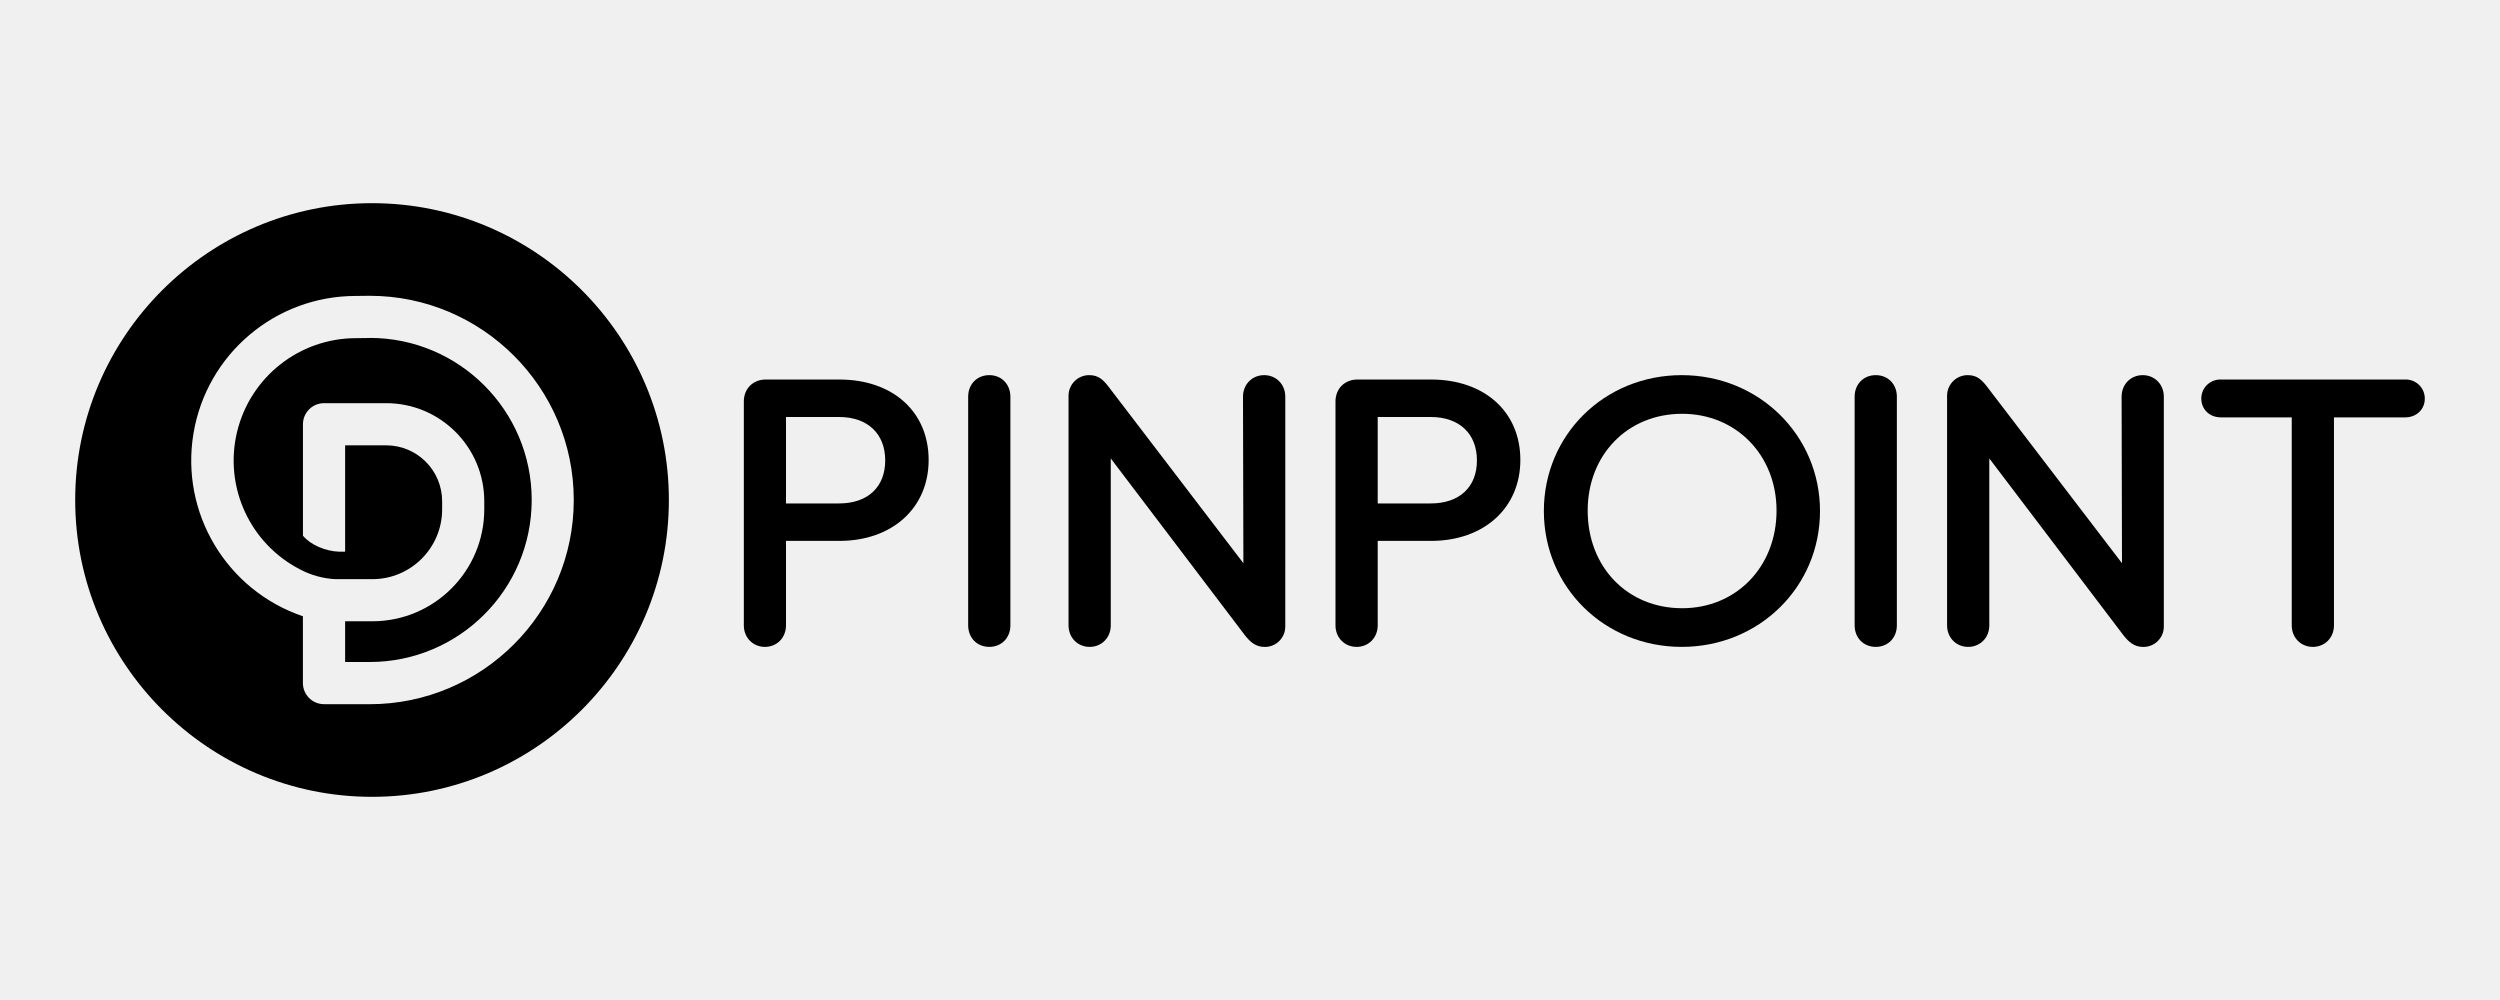
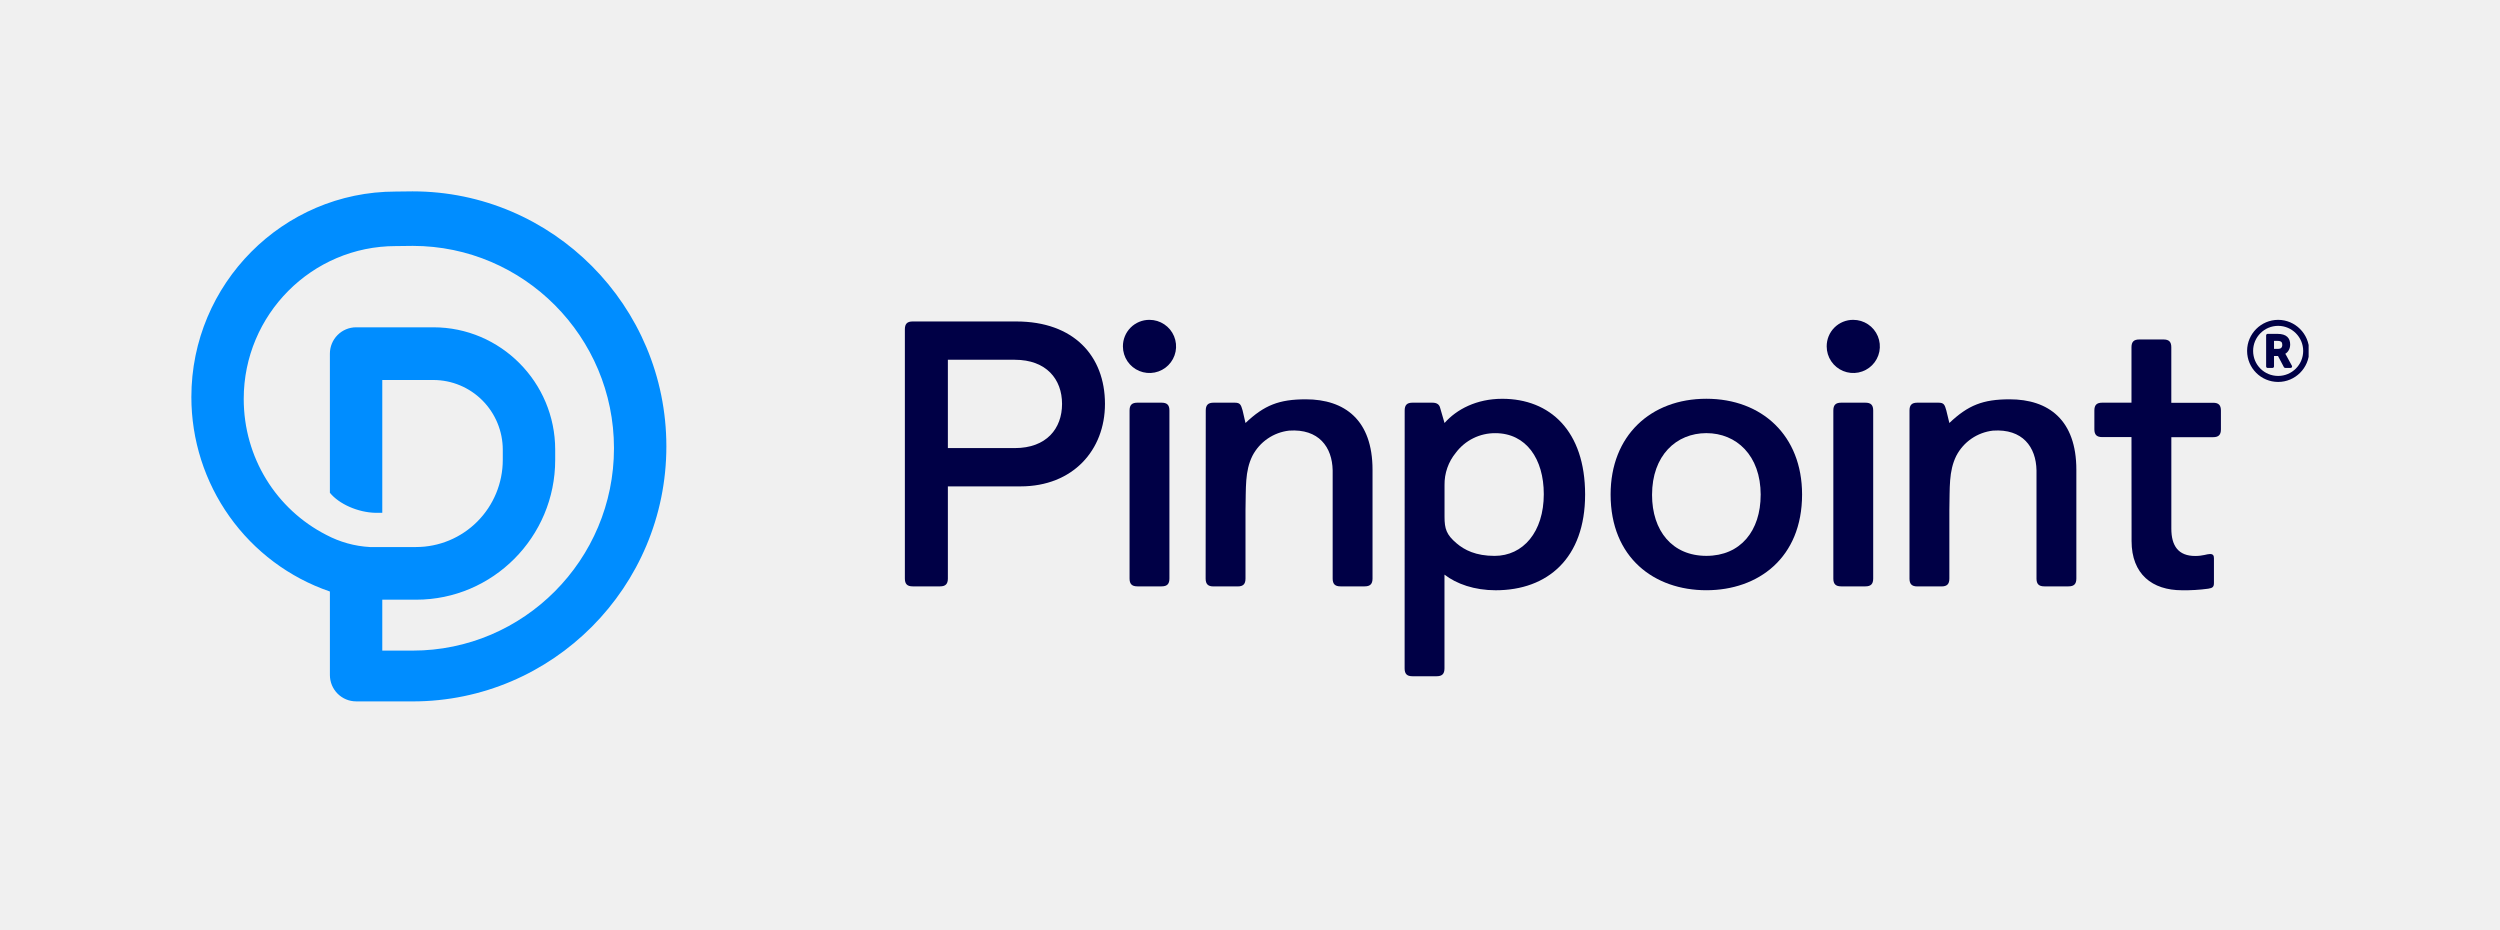
- <svg xmlns="http://www.w3.org/2000/svg" id="Layer_1" data-name="Layer 1" viewBox="0 0 2500 1000">
-   <path d="M839.44,379.53h-73.7c-12.76,0-21.91,9.16-21.91,21.91V625.37c0,12.35,9.16,21.52,21.11,21.52S786,637.73,786,625.37V540.89h53.39c53,0,89.25-33.07,89.25-80.89C928.68,411.8,892.82,379.53,839.44,379.53ZM839,503.44H786V417h53c28.69,0,46.22,16.73,46.22,43.43S867.73,503.44,839,503.44Z" />
-   <path d="M989.28,375.14c-12.35,0-21.11,9.16-21.11,21.52v228.7c0,12.35,8.77,21.52,21.11,21.52s21.11-9.16,21.11-21.52V396.66C1010.37,384.31,1001.6,375.14,989.28,375.14Z" />
-   <path d="M1285.28,396.66c0-12.35-9.16-21.52-21.11-21.52S1243,384.3,1243,396.66l.39,166.55L1110.37,389.09c-6.78-9.16-11.55-13.95-21.11-13.95a20.58,20.58,0,0,0-20.72,20.43q0,.16,0,.32V625.37c0,12.35,9.16,21.52,21.11,21.52s21.11-9.16,21.11-21.52V458.42l133.88,176.5c5.57,7.17,11.16,12,19.92,12a20.33,20.33,0,0,0,20.71-19.94q0-.4,0-.81Z" />
-   <path d="M1431.1,379.53h-73.7c-12.76,0-21.91,9.16-21.91,21.91V625.37c0,12.35,9.16,21.52,21.11,21.52s21.11-9.16,21.11-21.52V540.89h53.39c53,0,89.25-33.07,89.25-80.89C1520.41,411.8,1484.49,379.53,1431.1,379.53Zm-.39,123.91h-53V417h53c28.69,0,46.22,16.73,46.22,43.43S1459.4,503.44,1430.71,503.44Z" />
-   <path d="M1681.72,375.14c-77.3,0-137.86,59.77-137.86,135.87s60.57,135.87,137.86,135.87S1820,587.11,1820,511C1820,435.31,1759,375.14,1681.72,375.14Zm.39,233.08c-54.58,0-94.43-41-94.43-97.62,0-55.78,39.85-96.81,94.43-96.81,54.19,0,94.43,41.44,94.43,96.81C1776.55,566.8,1736.27,608.23,1682.11,608.23Z" />
-   <path d="M1875.75,375.14c-12.35,0-21.11,9.16-21.11,21.52v228.7c0,12.35,8.77,21.52,21.11,21.52s21.11-9.16,21.11-21.52V396.66C1896.87,384.31,1888.1,375.14,1875.75,375.14Z" />
-   <path d="M2163.82,396.66c0-12.35-9.17-21.52-21.11-21.52s-21.11,9.16-21.11,21.52l.39,166.55L1988.9,389.09c-6.78-9.16-11.55-13.95-21.11-13.95a20.58,20.58,0,0,0-20.71,20.45q0,.15,0,.3V625.37c0,12.35,9.16,21.52,21.11,21.52s21.11-9.16,21.11-21.52V458.42l133.87,176.5c5.57,7.17,11.16,12,19.92,12A20.33,20.33,0,0,0,2163.82,627q0-.41,0-.82Z" />
-   <path d="M2406,379.52H2220.81a19,19,0,0,0-19.51,18.41q0,.36,0,.72c0,10.75,8.37,18.72,19.52,18.72h70.92v208c0,12.35,9.16,21.52,21.11,21.52s21.11-9.16,21.11-21.52v-208h71.32c11.16,0,19.52-8,19.52-18.72A19,19,0,0,0,2406,379.52Z" />
-   <path d="M372,203.17C208.35,203.17,75.2,336.33,75.2,500S208.37,796.83,372,796.83,668.87,663.67,668.87,500,535.71,203.17,372,203.17Zm-2.45,501H324a21.09,21.09,0,0,1-21.09-21.09V616.21h-.18a164.52,164.52,0,0,1,53.09-320.26l13.49-.16h.25c112.6,0,204.21,91.58,204.21,204.21S482.19,704.21,369.59,704.21Z" />
-   <path d="M369.71,338h0l-13.47.16H356a122.41,122.41,0,0,0-55.91,231.27,85,85,0,0,0,35.1,9.73H372.4a69.82,69.82,0,0,0,69.74-69.74V501.2a55.93,55.93,0,0,0-55.86-55.86H345.13V551.7h-5.77c-13.87-.38-29.06-7-36.41-16V424.25A21.09,21.09,0,0,1,324,403.17h62.22a98.12,98.12,0,0,1,98.05,98v8.16A112,112,0,0,1,372.39,621.28H345.13V662h24.46a162,162,0,0,0,.12-324.1Z" />
+ <svg xmlns="http://www.w3.org/2000/svg" width="1829" height="680" viewBox="0 0 1829 680" fill="none">
+   <g clip-path="url(#clip0)">
+     <g clip-path="url(#clip1)">
+       <path d="M1559.39 319.773H1537.96C1533.95 319.773 1532.24 318.042 1532.24 314.051V300.326C1532.24 296.314 1533.95 294.603 1537.96 294.603H1559.39V254.082C1559.39 250.07 1561.1 248.359 1565.11 248.359H1582.81C1586.82 248.359 1588.53 250.07 1588.53 254.082V294.667H1619.13C1623.12 294.667 1624.83 296.377 1624.83 300.389V314.114C1624.83 318.105 1623.12 319.837 1619.13 319.837H1588.55V386.732C1588.55 399.402 1593.71 406.75 1605.99 406.75C1611.72 406.75 1614.57 405.314 1616.85 405.314C1619.13 405.314 1619.72 406.454 1619.72 408.46V426.472C1619.72 429.323 1618.85 430.189 1615.5 430.695C1609.14 431.557 1602.73 431.939 1596.32 431.836C1574.62 431.836 1559.46 420.116 1559.46 395.812L1559.39 319.773Z" fill="#000046" />
+       <path d="M1396.99 300.326C1396.99 296.314 1398.7 294.603 1402.71 294.603H1418.21C1422.23 294.603 1422.75 296.166 1423.94 300.326L1426.15 309.469C1439.9 296.419 1450.73 292.154 1470.22 292.133C1498.77 292.133 1519.06 307.252 1519.06 343.698V423.263C1519.06 427.254 1517.35 428.985 1513.34 428.985H1495.62C1491.61 428.985 1489.9 427.254 1489.9 423.263V344.12C1489.61 327.016 1479.7 313.544 1458.04 315.043C1452.41 315.683 1447.02 317.694 1442.35 320.901C1437.68 324.107 1433.86 328.412 1431.24 333.436C1425.6 344.838 1426.53 356.663 1426.15 373.556V423.305C1426.15 427.296 1424.44 429.027 1420.43 429.027H1402.71C1398.7 429.027 1396.99 427.296 1396.99 423.305V300.326Z" fill="#000046" />
+       <path d="M1355.84 234.001C1359.69 233.996 1363.45 235.133 1366.65 237.268C1369.85 239.402 1372.34 242.438 1373.82 245.991C1375.3 249.545 1375.68 253.456 1374.94 257.23C1374.19 261.003 1372.34 264.471 1369.62 267.193C1366.9 269.914 1363.43 271.769 1359.66 272.521C1355.89 273.273 1351.98 272.889 1348.42 271.418C1344.87 269.946 1341.83 267.454 1339.69 264.255C1337.55 261.056 1336.41 257.296 1336.41 253.448C1336.39 250.89 1336.88 248.353 1337.84 245.984C1338.81 243.616 1340.24 241.464 1342.05 239.654C1343.86 237.844 1346.01 236.412 1348.38 235.441C1350.74 234.471 1353.28 233.981 1355.84 234.001ZM1341.27 300.326C1341.27 296.314 1342.98 294.603 1346.99 294.603H1364.71C1368.72 294.603 1370.43 296.314 1370.43 300.326V423.263C1370.43 427.254 1368.72 428.985 1364.71 428.985H1346.99C1342.98 428.985 1341.27 427.254 1341.27 423.263V300.326Z" fill="#000046" />
+       <path d="M1178.32 361.773C1178.32 318.612 1207.75 291.732 1248.36 291.732C1288.96 291.732 1318.4 318.612 1318.4 361.773C1318.4 408.08 1286.39 431.815 1248.36 431.815C1210.33 431.815 1178.32 408.101 1178.32 361.773ZM1288.12 362.048C1288.12 333.182 1270.38 316.881 1248.38 316.881C1226.38 316.881 1208.64 333.182 1208.64 362.048C1208.64 388.358 1223.42 406.666 1248.38 406.666C1273.34 406.666 1288.1 388.379 1288.1 362.069L1288.12 362.048Z" fill="#000046" />
+       <path d="M1027.66 300.326C1027.66 296.314 1029.37 294.603 1033.36 294.603H1047.95C1051.37 294.603 1053.1 296.039 1053.67 298.615L1056.82 309.469C1065.67 299.46 1080.26 291.753 1099.05 291.753C1133.93 291.753 1159.67 315.191 1159.67 361.794C1159.67 408.397 1132.22 431.836 1094.22 431.836C1078.78 431.836 1065.62 427.254 1056.78 420.391V489.018C1056.78 493.009 1055.05 494.74 1051.05 494.74H1033.32C1029.33 494.74 1027.62 493.009 1027.62 489.018L1027.66 300.326ZM1056.82 378.096C1056.82 386.943 1058.23 391.23 1065.67 397.522C1071.39 402.379 1079.69 406.687 1093.41 406.687C1114.28 406.687 1129.44 389.245 1129.44 361.499C1129.44 335.779 1116.56 316.902 1093.98 316.902C1088.39 316.858 1082.86 318.129 1077.84 320.612C1072.82 323.095 1068.46 326.72 1065.1 331.197C1059.6 337.871 1056.67 346.287 1056.82 354.932V378.096Z" fill="#000046" />
+       <path d="M882.13 300.326C882.13 296.314 883.862 294.603 887.853 294.603H903.372C907.363 294.603 907.891 296.166 909.095 300.326L911.206 309.469C924.953 296.419 935.785 292.154 955.275 292.133C983.823 292.133 1004.14 307.252 1004.14 343.698V423.263C1004.14 427.254 1002.4 428.985 998.414 428.985H980.677C976.686 428.985 974.976 427.254 974.976 423.263V344.12C974.659 327.016 964.756 313.544 943.091 315.043C937.462 315.686 932.076 317.699 927.405 320.905C922.733 324.112 918.919 328.414 916.295 333.436C910.657 344.838 911.608 356.663 911.206 373.556V423.305C911.206 427.296 909.496 429.027 905.505 429.027H887.768C883.777 429.027 882.046 427.296 882.046 423.305L882.13 300.326Z" fill="#000046" />
+       <path d="M840.976 234.001C844.822 234.001 848.582 235.141 851.78 237.278C854.978 239.415 857.471 242.452 858.943 246.006C860.415 249.56 860.8 253.47 860.05 257.242C859.299 261.015 857.447 264.48 854.727 267.2C852.008 269.92 848.542 271.772 844.77 272.522C840.997 273.273 837.087 272.888 833.534 271.416C829.98 269.944 826.943 267.451 824.806 264.253C822.669 261.055 821.528 257.295 821.528 253.448C821.509 250.889 821.998 248.351 822.969 245.983C823.939 243.614 825.371 241.463 827.181 239.653C828.99 237.843 831.142 236.411 833.51 235.441C835.879 234.47 838.416 233.981 840.976 234.001ZM826.385 300.326C826.385 296.314 828.116 294.603 832.107 294.603H849.844C853.835 294.603 855.546 296.314 855.546 300.326V423.263C855.546 427.254 853.835 428.985 849.844 428.985H832.107C828.116 428.985 826.385 427.254 826.385 423.263V300.326Z" fill="#000046" />
+       <path d="M662 240.905C662 236.893 663.731 235.183 667.722 235.183H743.485C785.505 235.183 808.395 260.353 808.395 295.511C808.395 329.297 784.935 355.839 746.631 355.839H693.462V423.263C693.462 427.254 691.752 428.985 687.74 428.985H667.722C663.731 428.985 662 427.254 662 423.263V240.905ZM742.408 327.819C765.635 327.819 776.996 313.523 776.996 295.511C776.996 277.499 765.572 263.204 742.408 263.204H693.462V327.819H742.408Z" fill="#000046" />
+       <path d="M1666.7 234C1654.15 234 1643.98 244.258 1643.98 256.715C1643.98 269.263 1654.15 279.43 1666.7 279.43C1679.15 279.43 1689.41 269.263 1689.41 256.715C1689.41 244.258 1679.15 234 1666.7 234ZM1666.7 275.034C1656.53 275.034 1648.38 266.882 1648.38 256.715C1648.38 246.64 1656.53 238.396 1666.7 238.396C1676.77 238.396 1685.01 246.64 1685.01 256.715C1685.01 266.882 1676.77 275.034 1666.7 275.034ZM1676.77 267.615C1671.92 258.73 1672.19 259.188 1671.92 258.822C1674.11 257.539 1675.49 254.975 1675.49 252.044C1675.49 247.281 1672.74 244.258 1666.24 244.258H1659C1658.36 244.258 1657.9 244.808 1657.9 245.358V268.073C1657.9 268.714 1658.36 269.172 1659 269.172H1662.57C1663.12 269.172 1663.67 268.714 1663.67 268.073V260.47H1666.6L1670.91 268.622C1671.09 268.989 1671.55 269.172 1671.92 269.172H1675.76C1676.68 269.172 1677.14 268.347 1676.77 267.615ZM1666.7 255.25H1663.67V249.388H1666.15C1669.08 249.388 1669.72 250.487 1669.72 252.319C1669.72 254.242 1668.62 255.25 1666.7 255.25Z" fill="#000046" />
+     </g>
+     <path fill-rule="evenodd" clip-rule="evenodd" d="M260.538 513.125H301.909V513.15C404.262 513.15 487.513 429.454 487.513 326.581C487.513 223.708 404.262 140.012 301.903 140H301.681L289.426 140.145C207.026 140.211 140 207.616 140 290.462C140.001 321.815 149.755 352.384 167.898 377.889C186.04 403.393 211.663 422.557 241.178 432.696L241.352 432.745V493.839C241.352 498.954 243.373 503.86 246.971 507.477C250.57 511.094 255.45 513.125 260.538 513.125ZM289.744 180.037L302.017 179.892C383.175 179.952 449.188 246.314 449.188 327.943C449.188 409.571 383.115 475.982 301.909 475.982H279.677V438.735H304.469C360.553 438.735 406.181 392.871 406.181 336.495V329.022C406.181 279.637 366.207 239.456 317.078 239.456H260.532C255.444 239.456 250.564 241.488 246.965 245.105C243.367 248.721 241.346 253.627 241.346 258.742V360.518C248.055 368.793 261.845 374.826 274.436 375.17H279.677V278.004H317.06C330.522 278.018 343.428 283.4 352.948 292.967C362.467 302.535 367.822 315.508 367.838 329.04V336.495C367.819 353.392 361.131 369.591 349.243 381.537C337.354 393.482 321.237 400.199 304.427 400.211H270.587C259.445 399.595 248.568 396.562 238.702 391.322C202.14 372.632 178.307 334.825 178.307 291.83C178.307 230.186 228.197 180.037 289.522 180.037H289.744Z" fill="#008DFF" />
+   </g>
+   <defs>
+     <clipPath id="clip0">
+       <rect width="1549" height="373" fill="white" transform="translate(140 140)" />
+     </clipPath>
+     <clipPath id="clip1">
+       <rect width="1027" height="260.74" fill="white" transform="translate(662 234)" />
+     </clipPath>
+   </defs>
</svg>
